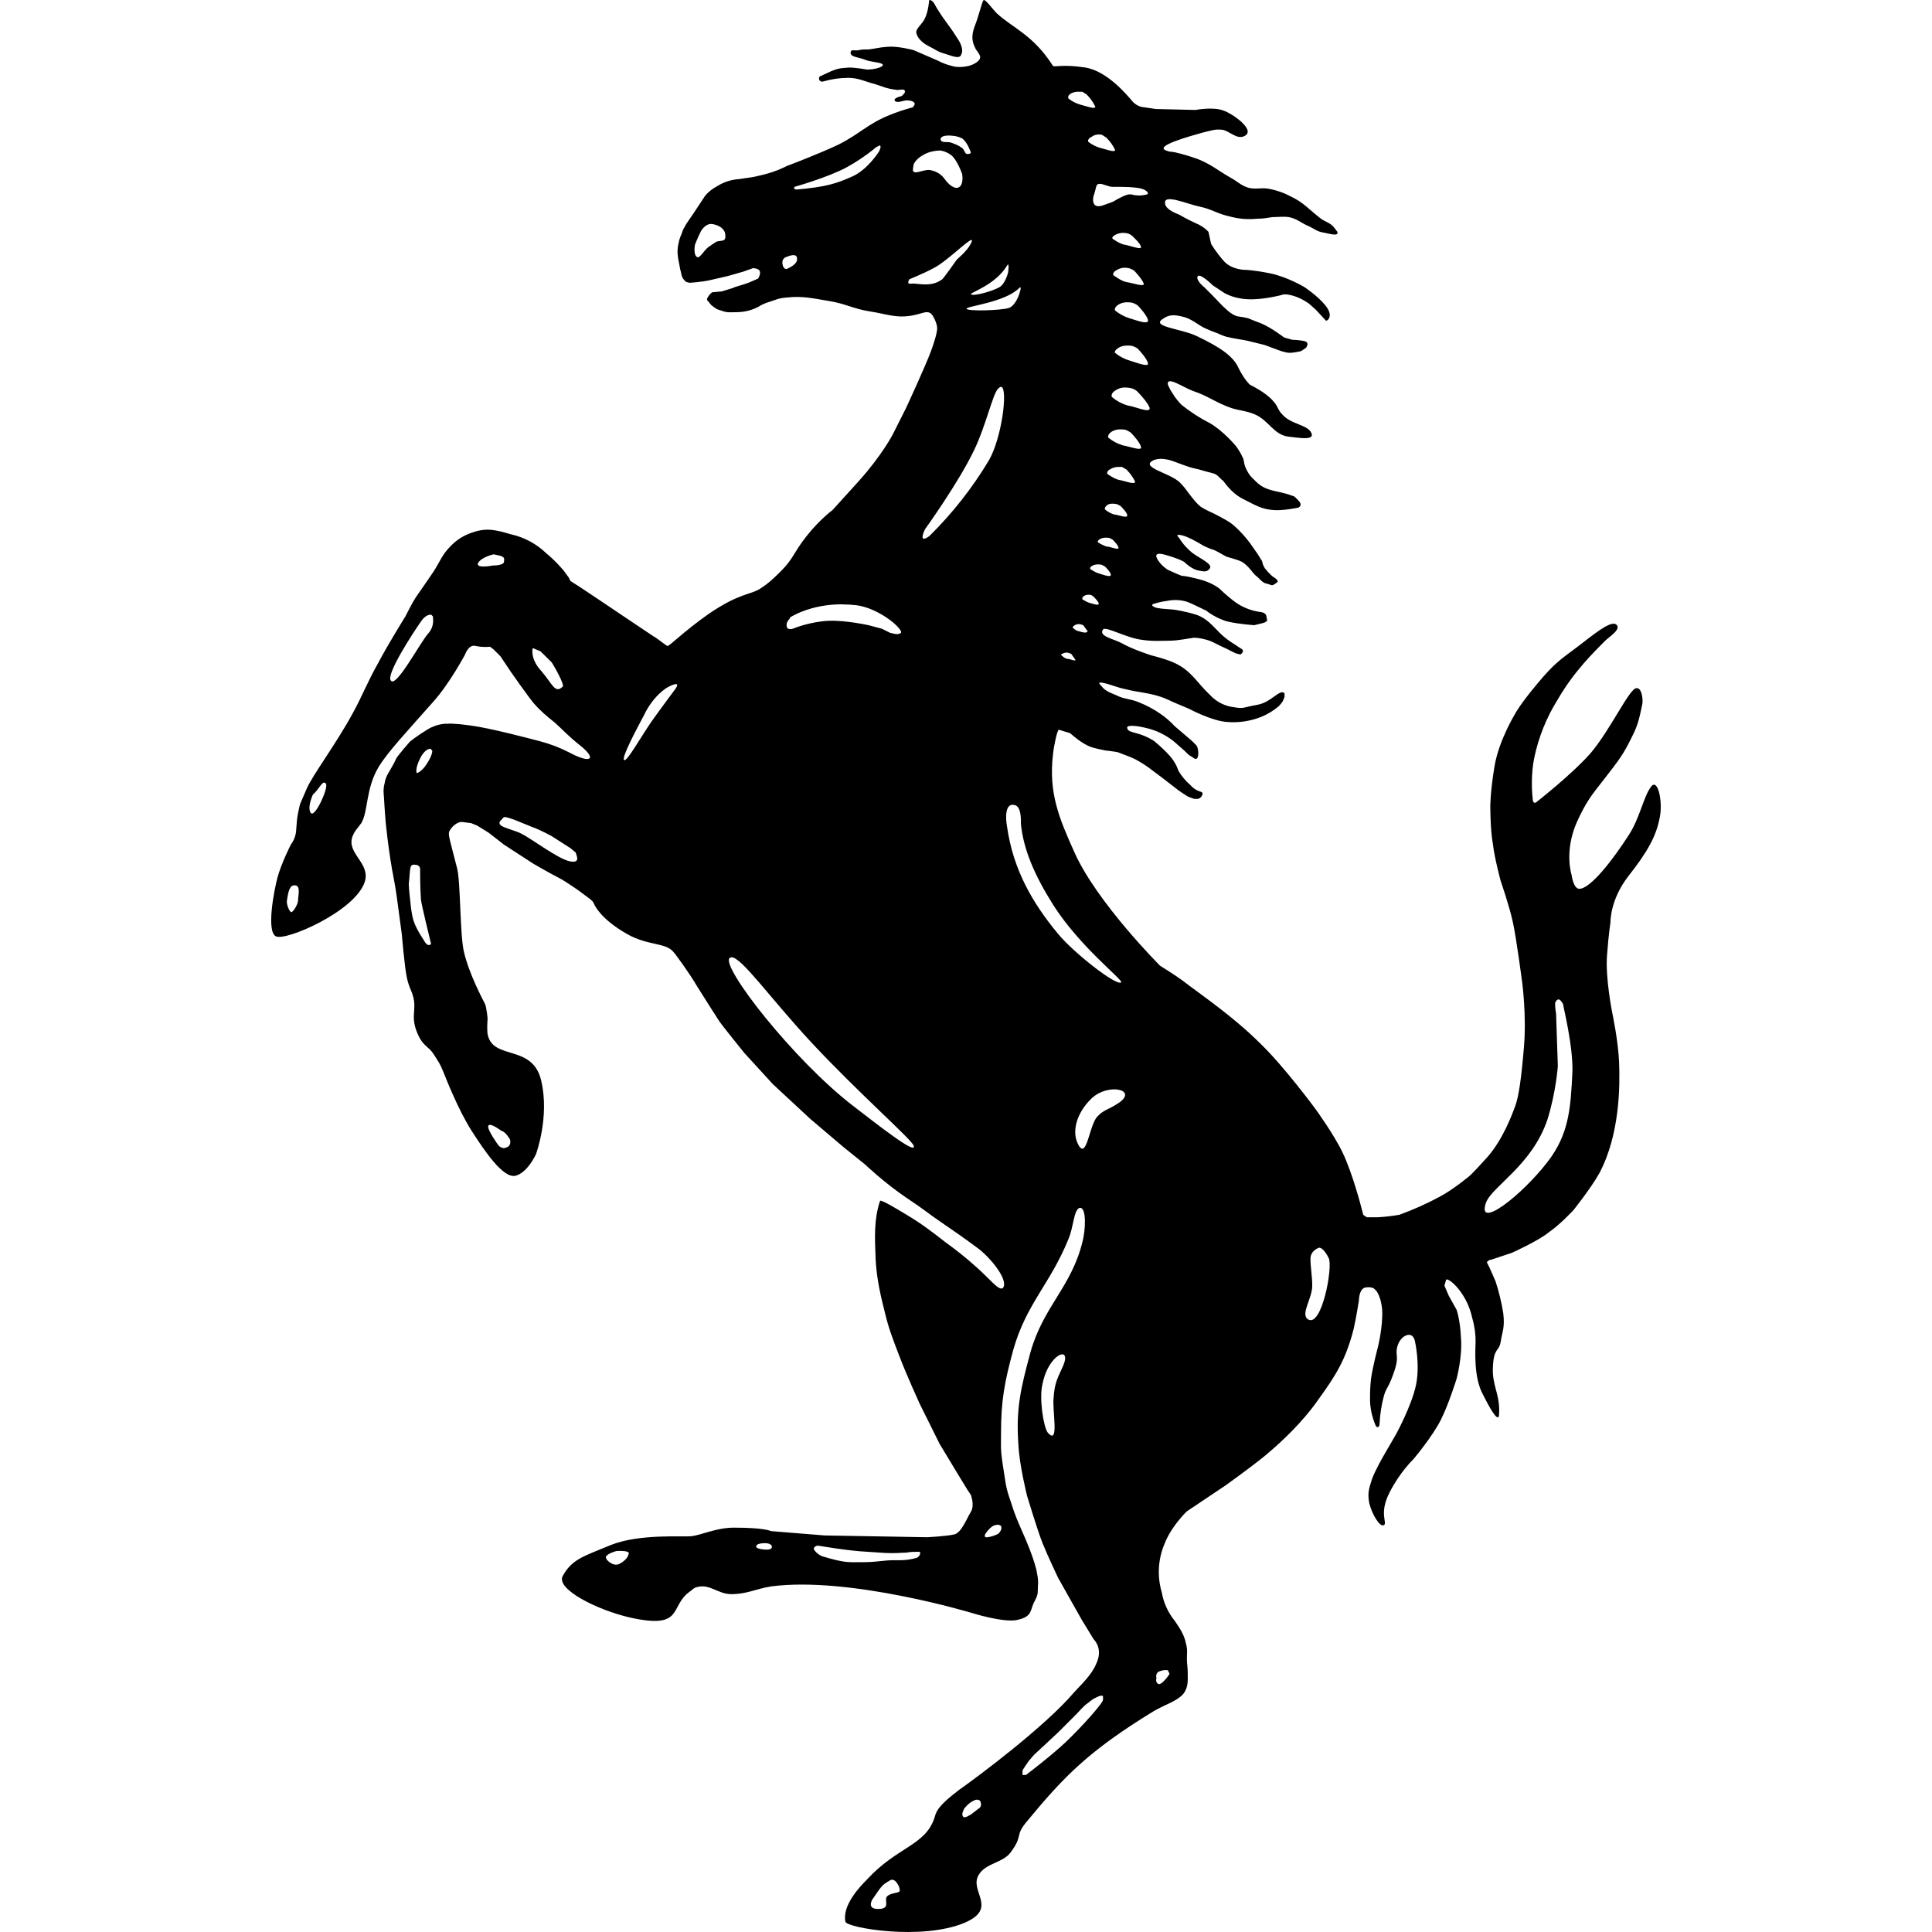
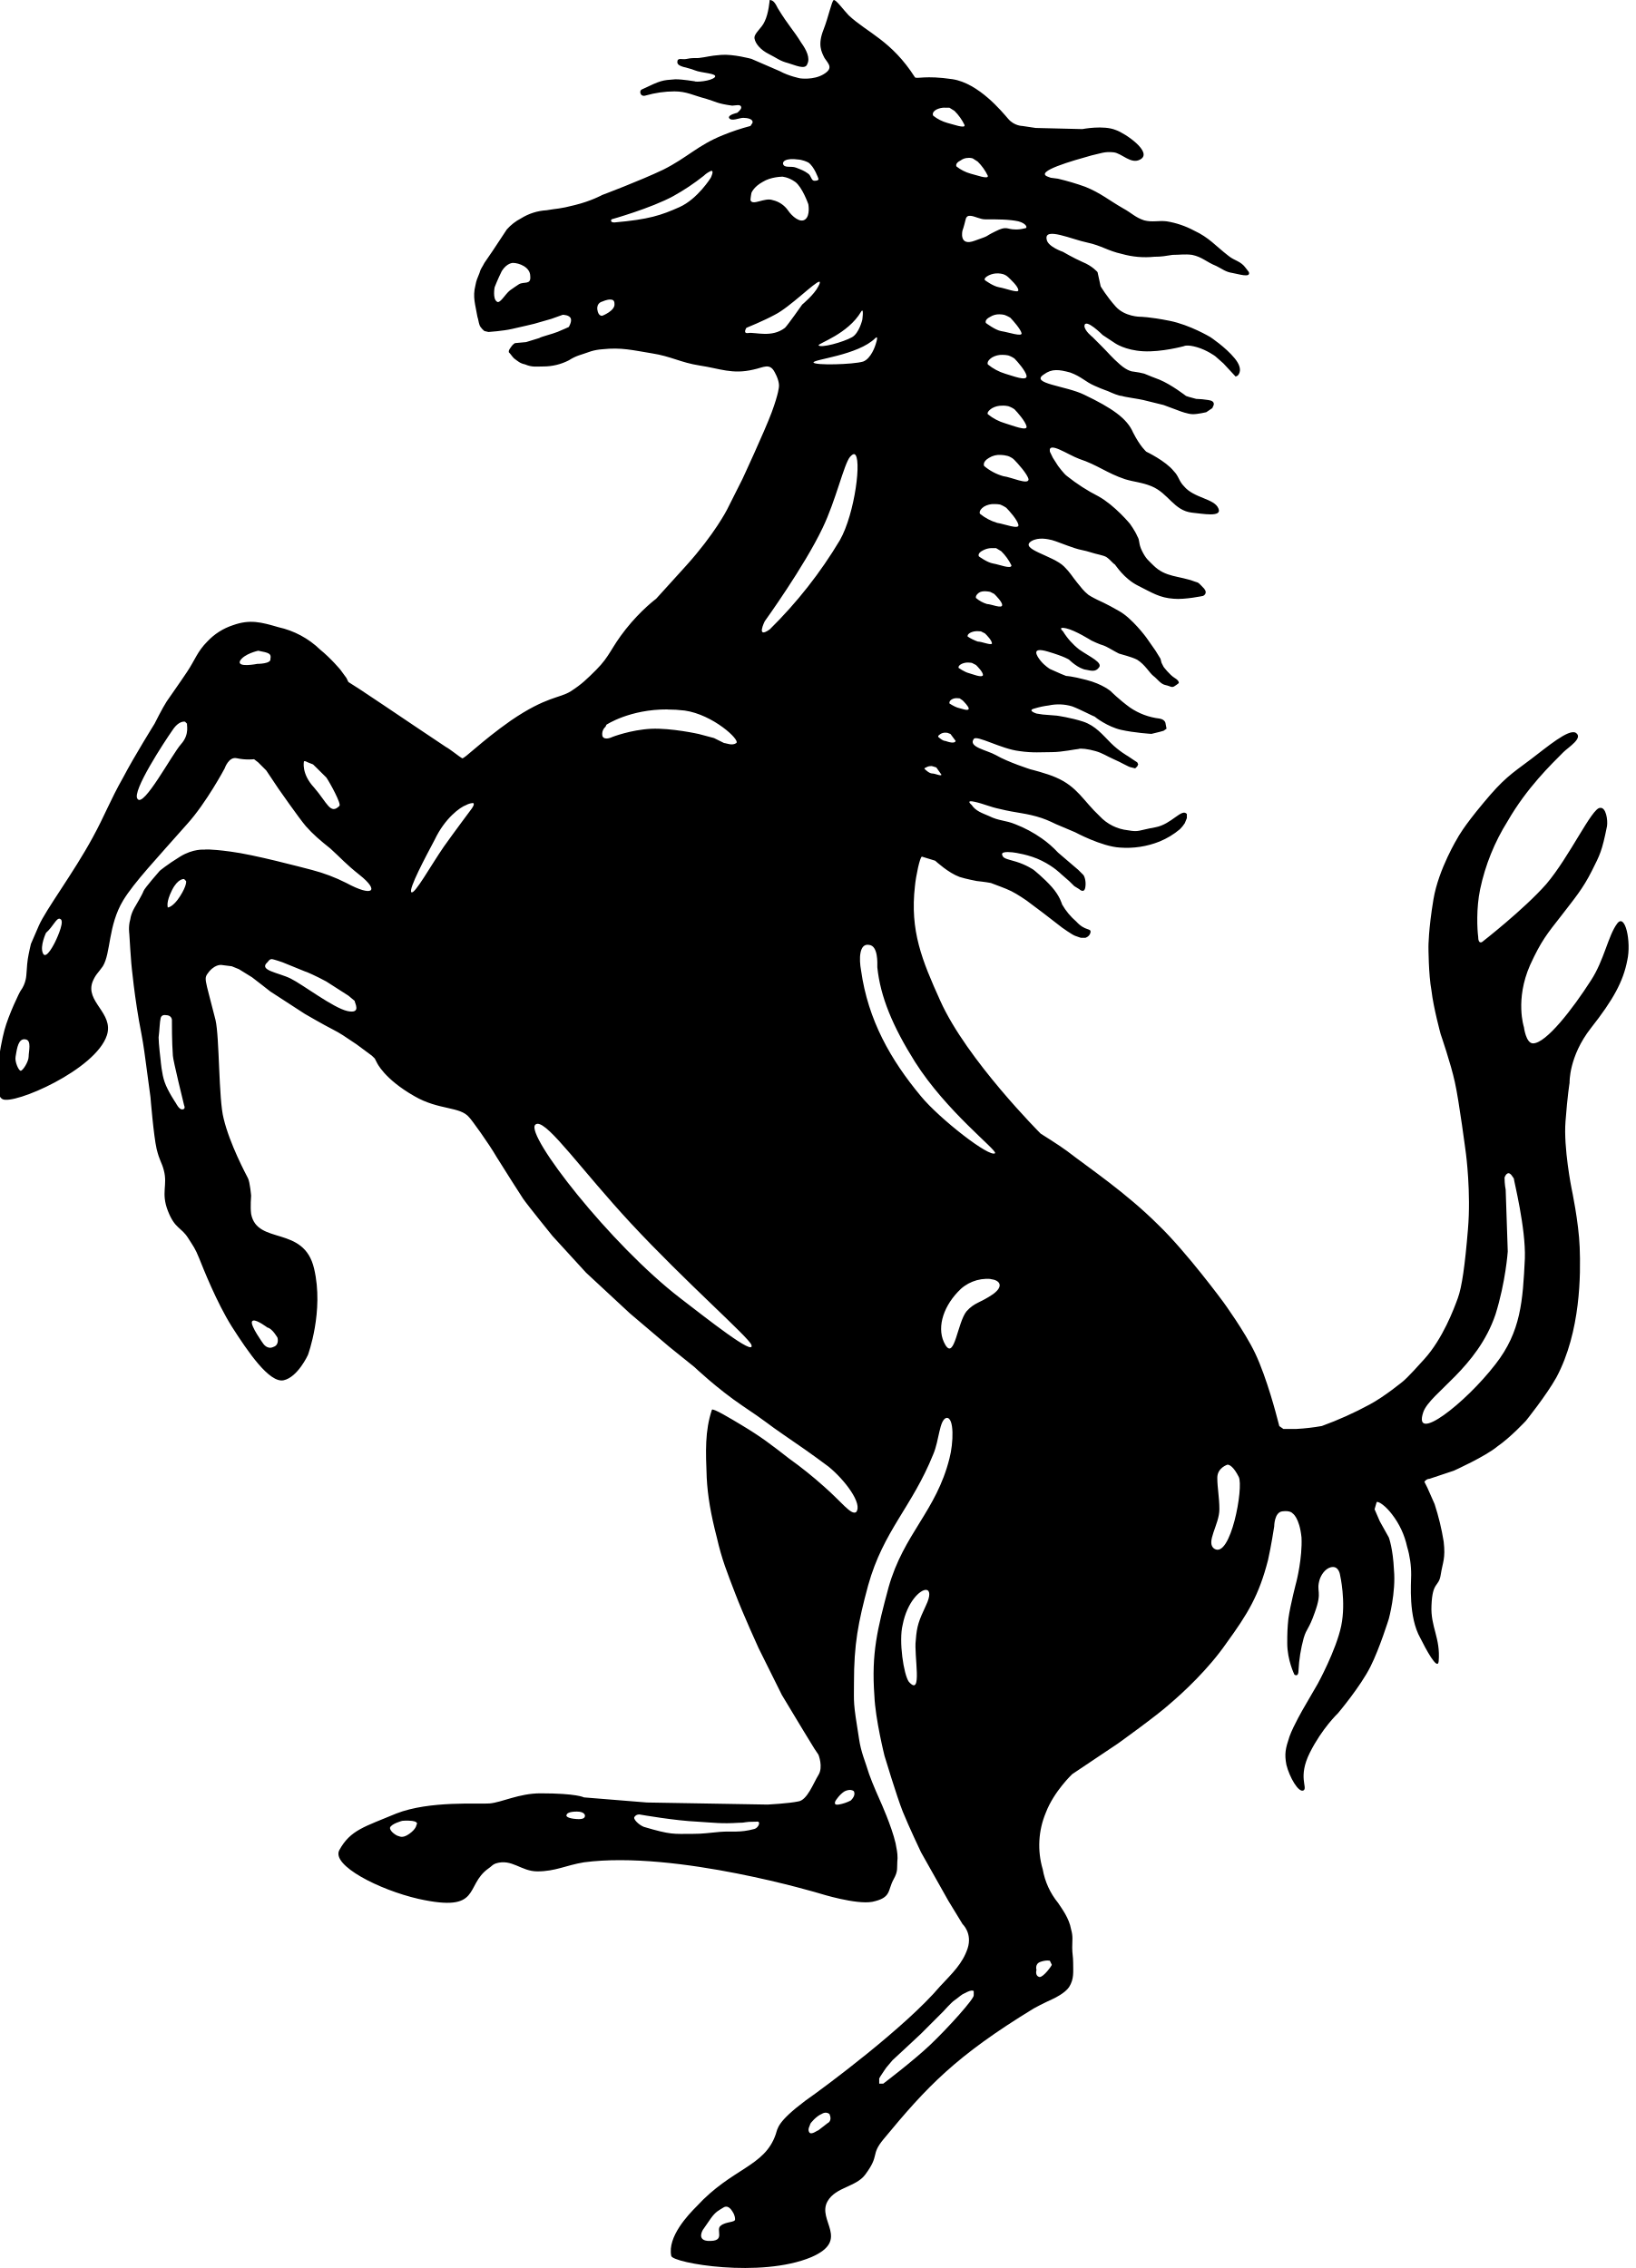
- <svg xmlns="http://www.w3.org/2000/svg" role="img" viewBox="0 0 24 24">
+ <svg xmlns="http://www.w3.org/2000/svg" role="img" viewBox="3.4 0 17.3 24">
  <path d="M11.543 0s-.01.141-.053.227c-.032.075-.118.128-.107.182.01.054.064.119.15.162.086.043.117.074.203.096.075.021.184.076.205.011.033-.064-.01-.151-.064-.226-.086-.14-.13-.172-.248-.365C11.607.044 11.586 0 11.543 0zm.678 0c-.022.011-.054.174-.108.313-.064.161-.022.236.01.3.043.065.098.108-.01.173-.107.064-.248.043-.248.043s-.118-.023-.215-.076a23.832 23.832 0 0 0-.3-.13s-.194-.053-.323-.042c-.129.01-.14.022-.236.033-.054 0-.075-.001-.129.01-.043.01-.096-.02-.096.033s.107.054.182.086c.075.032.247.031.215.074-.043.043-.204.054-.215.043-.01 0-.117-.021-.203-.021-.14.01-.15.01-.353.107-.033.01-.022.086.042.064a1.12 1.12 0 0 1 .301-.043c.13 0 .203.044.332.077.108.032.118.052.28.074.032 0 .095-.022.095.021 0 .022-.043.055-.043.055s-.096.02-.086.053c.022.043.108 0 .15 0 .044 0 .11.012.098.054l-.021.032a2.312 2.312 0 0 0-.291.097c-.269.108-.375.237-.633.366-.247.118-.644.267-.644.267s-.118.065-.29.107c-.171.044-.182.034-.3.055a.571.571 0 0 0-.27.086.52.52 0 0 0-.15.117l-.15.227-.087.127c-.021.043-.042.064-.052.107-.022.054-.033.076-.043.13-.032.128 0 .204.021.333.011.032.011.054.022.086.01.032.052.065.052.065l.043.01s.152-.01.248-.032c.097-.021.237-.055.237-.055l.181-.052.12-.043s.075 0 .086.043c.01.032-.022.086-.022.086s-.065.03-.119.052c-.054.022-.183.054-.193.065l-.14.043-.118.011s-.022.011-.043.043c-.022.033-.022.032-.022.053.022.022.033.043.055.065.043.032.064.053.117.064.075.032.118.022.193.022a.587.587 0 0 0 .27-.065c.086-.054.118-.053.236-.096a.543.543 0 0 1 .118-.021c.204-.022.32.01.525.043.204.032.302.097.506.129.215.032.343.096.568.043.108-.022.173-.076.227.031.053.097.043.15.043.15s-.001.066-.076.27c-.076.204-.311.709-.311.709l-.162.322s-.13.257-.43.59a54.284 54.284 0 0 1-.32.353s-.161.119-.322.323c-.161.204-.163.279-.313.43-.097.096-.15.15-.268.226-.118.075-.258.053-.634.31-.322.226-.494.41-.516.399-.021-.01-.129-.098-.172-.12-.032-.02-.654-.439-.654-.439l-.258-.172-.119-.076-.021-.043-.063-.086s-.097-.118-.215-.214a.92.92 0 0 0-.441-.237c-.183-.053-.3-.086-.482-.021a.646.646 0 0 0-.27.172c-.107.107-.129.193-.215.322s-.172.248-.215.312c-.043.065-.129.237-.129.237s-.214.343-.332.568c-.14.247-.193.399-.322.635-.204.376-.495.762-.57.933l-.084.194s-.023.095-.033.16c-.011.064-.011.172-.022.215a.312.312 0 0 1-.053.119c-.01.01-.129.257-.172.418-.043.16-.14.666-.021.73.118.065.987-.31 1.105-.676.076-.236-.236-.355-.15-.57.032-.075.054-.085.107-.16.086-.14.054-.429.215-.697.118-.193.354-.442.676-.807.204-.225.398-.59.398-.59s.043-.129.13-.107c.096.021.181.01.181.01l.043.033.086.086.129.193s.216.31.29.397c.076.086.151.15.259.236.118.107.16.161.31.28.215.171.139.236-.14.085a1.82 1.82 0 0 0-.364-.138c-.128-.033-.612-.162-.859-.194-.236-.032-.28-.021-.28-.021s-.118-.012-.257.074c-.14.086-.215.15-.215.15s-.161.183-.172.215c-.01.032-.086.16-.086.16s-.044.066-.054.14c-.022.076-.01.151-.01.151l.01.16.011.15s.033.377.108.753c.021.107.043.279.043.279l.052.387s.033.409.065.548c.032.13.054.14.076.225.043.161-.032.236.043.43.075.193.14.17.215.289.054.086.074.107.117.215.043.107.183.463.344.72.172.269.398.601.549.569.15-.033.257-.268.257-.268s.172-.463.065-.914c-.108-.462-.602-.245-.666-.578-.01-.075 0-.193 0-.193s-.012-.141-.033-.184c-.022-.043-.194-.364-.258-.633-.054-.204-.043-.86-.086-1.043-.118-.472-.129-.43-.065-.515.076-.086.141-.065.141-.065l.096.012.076.031.139.086c.043.032.193.15.193.15l.365.237s.205.119.291.162c.086.043.16.096.16.096l.096.064.162.12.031.03.022.043s.076.173.398.356c.258.15.484.106.58.225.022.021.203.27.29.42.107.171.236.374.279.439.043.064.312.396.312.396l.354.387.463.43.418.355.267.215s.237.226.506.408c.258.172.268.193.44.31.128.087.3.206.472.335.172.14.366.396.291.482-.054.032-.151-.106-.334-.267a4.298 4.298 0 0 0-.375-.301c-.193-.15-.291-.227-.506-.356-.107-.064-.3-.181-.31-.16-.075.226-.066.44-.055.719.01.193.043.386.107.633.054.236.108.366.194.591.086.226.248.58.248.58l.246.495.226.375.118.193.043.064s.053.13 0 .215-.119.269-.215.28c-.097.021-.322.033-.322.033l-1.278-.022-.666-.054s-.074-.043-.46-.043c-.226 0-.409.096-.538.107-.107.01-.634-.032-.988.107-.333.14-.484.172-.602.387-.086.161.42.42.838.516.677.15.483-.14.74-.322.033-.022.044-.042.077-.053.171-.054.267.084.44.084.192 0 .3-.064.493-.096.977-.129 2.502.332 2.502.332s.377.118.549.086c.204-.043.16-.118.224-.236.054-.097.033-.117.043-.225 0-.064-.01-.096-.021-.16-.043-.183-.16-.441-.16-.441s-.087-.193-.12-.29c-.042-.139-.085-.226-.107-.376-.064-.398-.053-.365-.053-.59 0-.408.043-.634.15-1.031.162-.58.463-.827.688-1.385.065-.15.064-.365.14-.387.085-.01.075.269.032.43-.14.558-.483.794-.644 1.363-.118.44-.183.697-.15 1.148.01.247.107.635.107.635s.129.429.193.59c.065.161.193.43.193.43l.29.515.15.246s.106.097.053.258c-.054.161-.16.26-.29.399-.364.43-1.212 1.062-1.427 1.212-.3.226-.291.291-.313.356-.118.344-.462.354-.837.762-.086.086-.311.321-.268.525.021.075.945.237 1.482.012.42-.183.054-.388.172-.592.086-.15.3-.15.397-.28.16-.214.053-.203.193-.374.462-.559.763-.88 1.59-1.385.075-.043.215-.107.215-.107s.117-.055.16-.12c.054-.086.043-.16.043-.257 0-.065-.01-.096-.01-.16 0-.076.01-.119-.012-.194-.021-.118-.095-.215-.138-.28a.772.772 0 0 1-.162-.355.894.894 0 0 1 .033-.6c.086-.225.279-.407.279-.407l.482-.323s.42-.301.55-.42c.139-.118.407-.365.6-.644.226-.311.344-.505.44-.88.032-.14.065-.354.065-.354s0-.15.086-.16c.085-.011.107.02.107.02s.074.042.096.257c.01.215-.053.463-.053.463s-.065.246-.086.396c-.01.097-.012.15-.012.258 0 .183.076.334.076.334s.043.032.043-.043a1.6 1.6 0 0 1 .055-.344c.032-.107.053-.087.117-.27.086-.236.01-.213.053-.353.022-.064.076-.129.14-.129.065 0 .075.086.075.086s.065.28.012.537c-.054.258-.248.612-.248.612l-.149.257s-.107.183-.15.301c-.043.129-.055.183-.033.3.032.13.13.303.183.27.043-.032-.064-.14.065-.398s.298-.418.298-.418.237-.28.344-.494c.097-.193.194-.506.194-.506s.076-.28.054-.516c-.01-.225-.054-.343-.054-.343l-.096-.172-.055-.127.022-.076c.021-.011.097.043.162.129a.854.854 0 0 1 .16.343 1.018 1.018 0 0 1 .043.301c0 .086-.031.44.097.666.054.108.183.354.194.246.021-.247-.087-.364-.076-.59.01-.257.076-.193.097-.322.022-.14.053-.173.032-.355a2.632 2.632 0 0 0-.096-.397l-.076-.172-.032-.064s.021-.031.053-.031l.258-.086s.334-.15.463-.258c.14-.097.3-.27.3-.27s.215-.267.323-.46c.258-.484.257-1.096.246-1.376-.01-.268-.086-.623-.086-.623s-.086-.43-.064-.709c.021-.279.043-.408.043-.408s-.01-.279.226-.58c.236-.3.342-.493.385-.719.043-.193-.022-.504-.108-.386-.096.129-.137.387-.277.601-.193.301-.474.666-.613.666-.075 0-.096-.172-.096-.172s-.096-.29.065-.656c.118-.258.181-.332.332-.525.14-.183.225-.28.322-.473.086-.172.106-.204.16-.472.01-.065-.01-.204-.074-.194-.086 0-.322.517-.569.807-.236.268-.677.611-.677.611s-.043.031-.043-.055c-.01-.075-.022-.3.021-.503a2.22 2.22 0 0 1 .291-.72c.204-.354.461-.6.59-.73.054-.053.215-.151.13-.205-.076-.043-.302.15-.474.28-.214.16-.289.205-.503.463-.215.257-.27.365-.27.365s-.204.332-.258.654c-.054.322-.053.504-.053.504s0 .291.032.463c.021.182.097.46.097.46s.108.313.15.507c.044.193.118.761.118.761s.054.409.021.795c-.032.387-.064.612-.107.73-.043.119-.16.43-.354.645-.182.204-.226.236-.226.236s-.193.16-.354.246a3.743 3.743 0 0 1-.505.227 2.211 2.211 0 0 1-.268.031h-.139l-.043-.03-.023-.087s-.106-.419-.234-.687c-.108-.226-.334-.537-.334-.537s-.387-.527-.688-.817c-.344-.343-.73-.6-.967-.783-.086-.064-.279-.184-.279-.184s-.783-.783-1.062-1.406c-.194-.43-.322-.74-.268-1.213.01-.107.053-.312.074-.312l.14.043c.012.01.14.129.259.172.064.021.181.043.181.043s.097.01.15.021c.054.022.151.054.215.086.065.032.16.098.16.098l.184.138.194.15s.106.076.138.087c.032.01.054.021.065.021h.043s.044-.012.054-.055c.011-.053-.053-.01-.15-.117a.698.698 0 0 1-.15-.181s-.022-.087-.108-.184-.193-.182-.193-.182-.076-.053-.184-.086c-.107-.032-.14-.033-.15-.076-.01-.043.129-.021.129-.021s.162.021.29.086c.13.064.204.14.204.14l.086.075.055.054.052.032s.054.053.065-.022c.01-.064-.011-.118-.022-.129l-.053-.053-.214-.183a1.076 1.076 0 0 0-.172-.15 1.303 1.303 0 0 0-.28-.15c-.107-.044-.171-.033-.279-.087-.075-.032-.14-.053-.183-.117-.011-.01-.064-.055.033-.033.096.021.16.054.267.076.172.043.28.042.442.096.064.021.15.064.15.064l.203.086s.28.151.473.162a.938.938 0 0 0 .42-.064.814.814 0 0 0 .215-.13.36.36 0 0 0 .052-.064l.022-.054v-.043c-.054-.065-.16.108-.332.14-.183.033-.173.053-.291.032a.477.477 0 0 1-.3-.15c-.173-.162-.236-.312-.462-.409-.096-.043-.27-.086-.27-.086s-.236-.075-.365-.15c-.096-.054-.298-.086-.234-.172.032-.043.29.107.482.129.14.021.237.011.344.011s.258-.033.28-.033c.021-.01.106 0 .181.022.075.021.118.053.193.086.076.032.163.086.184.086l.043.011.022-.021.01-.022-.01-.021-.034-.022-.064-.043s-.096-.054-.182-.14c-.086-.086-.162-.182-.29-.225-.13-.043-.28-.064-.28-.064l-.15-.012-.065-.01s-.107-.033-.021-.054a.888.888 0 0 1 .15-.032.495.495 0 0 1 .248.01c.086.032.226.107.236.107.011.011.14.109.28.141.14.032.322.043.322.043l.086-.021.043-.012.031-.022-.01-.052s0-.044-.064-.055a.697.697 0 0 1-.313-.117c-.118-.086-.203-.172-.203-.172s-.086-.076-.258-.12c-.16-.042-.214-.042-.214-.042l-.055-.022-.117-.052s-.055-.033-.098-.086c-.043-.054-.106-.152.076-.098.183.054.225.086.225.086s.097.097.183.107c.054.011.097.022.13-.021.053-.054-.098-.118-.206-.194a.725.725 0 0 1-.172-.193s-.063-.053.034-.031c.096.021.267.129.267.129s.086.042.13.053c.031.01.118.064.161.085.032.011.13.033.193.065.086.054.13.14.172.172.043.032.076.087.13.097.053.011.063.032.095.01a.418.418 0 0 0 .043-.031s.01-.023-.043-.055-.117-.117-.117-.117l-.022-.043-.011-.043-.053-.086-.098-.14s-.15-.204-.289-.28c-.129-.075-.226-.117-.226-.117s-.064-.031-.096-.053c-.054-.043-.076-.077-.12-.13-.053-.065-.073-.106-.138-.17-.118-.118-.483-.184-.344-.27.076-.043.172-.02.215-.01.043.011.14.052.237.084.064.022.107.024.171.045.065.022.14.031.172.053.032.021.065.065.086.076.011.01.096.15.246.225.15.075.227.128.377.138.118.011.31-.03.31-.03s.055-.023.012-.077c-.053-.054-.054-.064-.097-.074-.172-.065-.31-.043-.44-.172-.053-.054-.076-.065-.119-.15-.043-.086-.02-.107-.052-.16-.022-.054-.077-.13-.077-.13s-.16-.194-.332-.29a1.955 1.955 0 0 1-.334-.215c-.032-.022-.095-.108-.095-.108l-.055-.086-.031-.064c-.022-.118.192.033.31.076.194.064.291.15.485.215.107.032.172.031.279.074.182.075.236.258.43.28.107.01.322.053.279-.044-.043-.107-.258-.107-.365-.236-.054-.054-.054-.106-.108-.16-.086-.108-.29-.205-.29-.205s-.064-.053-.14-.203c-.064-.15-.225-.26-.515-.399-.193-.096-.58-.118-.43-.215.086-.064.161-.053.28-.021.118.043.16.098.257.14.097.044.14.054.16.065.022.01.097.043.13.043.02.01.183.032.226.043l.215.053.172.064s.085.033.138.033.141-.021.141-.021l.064-.043.01-.022s.033-.053-.053-.064a.986.986 0 0 0-.128-.012l-.077-.021-.03-.01s-.151-.118-.28-.172a4.841 4.841 0 0 1-.162-.064l-.053-.012-.064-.01s-.055 0-.141-.076c-.086-.075-.118-.118-.193-.193l-.096-.096s-.086-.066-.086-.12c.01-.085.193.098.193.098l.13.086s.107.076.3.086c.193.011.43-.054.43-.054s.031-.02.138.011.194.096.194.096l.086.076.129.139.021-.01c.01-.01.065-.065-.031-.183-.097-.119-.258-.225-.258-.225s-.215-.129-.43-.172c-.214-.043-.312-.043-.312-.043s-.161 0-.258-.107c-.097-.108-.16-.215-.16-.215l-.033-.15s-.053-.065-.16-.108c-.097-.043-.206-.107-.206-.107s-.16-.054-.172-.13c-.032-.139.27 0 .43.032.15.032.215.087.365.12a.915.915 0 0 0 .344.03c.075 0 .118-.008.193-.02.076 0 .13-.01.206 0 .107.022.15.075.257.118.065.032.097.063.172.074.065.011.194.055.172-.01l-.033-.043c-.054-.075-.117-.075-.182-.128-.14-.108-.204-.193-.365-.268a.932.932 0 0 0-.29-.098c-.087-.01-.151.012-.237-.01-.097-.032-.128-.075-.225-.128-.15-.086-.237-.162-.398-.227a2.663 2.663 0 0 0-.29-.086l-.076-.01-.03-.011c-.151-.054.267-.171.46-.225.097-.021.14-.044.236-.033.086.01.183.13.28.076.14-.075-.161-.28-.258-.312-.129-.054-.354-.01-.354-.01l-.494-.012-.14-.021s-.086 0-.15-.075c-.065-.075-.311-.377-.59-.42-.29-.043-.376 0-.397-.02-.247-.388-.506-.473-.7-.655-.053-.054-.138-.173-.16-.162zm1.173 1.14a.53.53 0 0 1 .051 0l.053.033a.54.54 0 0 1 .107.15c.011.043-.128-.01-.181-.022a.43.43 0 0 1-.15-.076s-.023-.032.03-.064a.197.197 0 0 1 .09-.022zm.252.53c.026 0 .045.006.045.006l.053.034a.538.538 0 0 1 .107.15c.011.043-.128-.01-.181-.022a.43.43 0 0 1-.15-.076s-.022-.032.043-.064a.133.133 0 0 1 .083-.027zm-1.882.014a.398.398 0 0 1 .08.004s.043 0 .107.031c.065.043.108.172.108.172s.01.022-.043.022c-.033 0-.033-.053-.065-.075-.043-.032-.075-.043-.129-.064-.053-.021-.128.01-.138-.043 0-.032.04-.044.08-.047zm-.844.125c.042-.012 0 .072 0 .072s-.139.225-.332.311-.322.13-.688.162c-.053 0-.03-.033-.03-.033s.417-.117.654-.246a2.36 2.36 0 0 0 .322-.215.25.25 0 0 1 .074-.05zm.752.06s.065.002.14.055c.076.054.14.237.14.237s.022.117-.032.16-.14-.031-.184-.096a.269.269 0 0 0-.16-.107c-.086-.032-.215.064-.236 0 0-.022.01-.076.01-.076s.022-.064.119-.117c.086-.054.203-.055.203-.055zm1.998.415c.043.004.103.037.15.037.14 0 .257 0 .354.021.086.022.107.075.064.075a.33.33 0 0 1-.096.011c-.096 0-.086-.043-.214.022-.13.064-.033.033-.215.097-.172.065-.13-.107-.13-.107s.013-.033.034-.12c.008-.031.027-.039.053-.036zm-4.844.498c.065 0 .184.044.184.14.01.097-.066.054-.12.086-.031.022-.052.033-.095.065-.054.043-.108.15-.14.117-.044-.032-.022-.15-.022-.15s.033-.086.076-.172c.054-.086.117-.086.117-.086zm5.137.111a.228.228 0 0 1 .05.008s.032.01.053.031c.022.022.108.098.108.14 0 .033-.139-.022-.203-.032-.065-.011-.15-.075-.15-.075s-.022-.02.042-.052a.21.21 0 0 1 .1-.02zm-1.895.088c.01 0 .009.015-.01.049-.042.086-.171.193-.171.193s-.15.214-.182.246c-.14.108-.312.044-.387.055-.064.01-.021-.055-.021-.055s.183-.074.3-.138c.158-.079.427-.35.471-.35zM9.86 3.17c.023 0 .041.01.041.043.011.075-.128.128-.128.128s-.042.011-.053-.064c-.01-.075.053-.086.053-.086s.05-.024.087-.021zm2.66.117c.018-.01.003.097.003.097s-.033.141-.108.184c-.096.054-.334.118-.355.086 0-.022.311-.12.45-.355a.034.034 0 0 1 .01-.012zm1.454.039a.239.239 0 0 1 .052.006s.03.01.063.03c.032.033.108.12.119.163.01.043-.14-.01-.215-.021-.064-.011-.162-.086-.162-.086s-.02-.033.045-.065a.175.175 0 0 1 .098-.027zm-1.301.244c.02-.006-.012.084-.012.084s-.043.14-.129.172c-.107.032-.514.042-.525.01-.01-.033.472-.076.654-.258a.026.026 0 0 1 .012-.008zm1.334.185a.3.3 0 0 1 .06.006s.033.01.065.032c.032.032.118.13.129.183.01.065-.15 0-.225-.021a.535.535 0 0 1-.184-.098s-.021-.031.043-.074a.207.207 0 0 1 .112-.028zm0 .537a.3.3 0 0 1 .06.006s.033.01.065.032c.032.032.118.13.129.183.01.054-.15-.011-.225-.033a.525.525 0 0 1-.184-.096s-.021-.021.043-.064a.207.207 0 0 1 .112-.027zm-1.568.514c.083.024.007.629-.153.91a4.718 4.718 0 0 1-.742.944c-.15.107-.053-.086-.053-.086s.418-.579.612-.987c.14-.29.226-.676.29-.752.02-.022.034-.032.046-.029zm1.55.008a.314.314 0 0 1 .069.01s.042.01.074.043c.032.032.14.151.15.205 0 .064-.182-.023-.267-.033a.54.54 0 0 1-.203-.108s-.023-.043.052-.086a.206.206 0 0 1 .125-.031zm-.068.52a.3.3 0 0 1 .06.005s.033.012.065.034c.032.032.118.128.129.181.01.054-.15-.01-.225-.021a.526.526 0 0 1-.182-.096s-.02-.033.043-.076a.201.201 0 0 1 .11-.027zm-.031.466a.482.482 0 0 1 .048 0l.055.033a.542.542 0 0 1 .108.15c0 .044-.13-.01-.194-.02-.064-.011-.15-.075-.15-.075s-.022-.032.043-.064a.2.2 0 0 1 .09-.024zm-.059.457a.32.32 0 0 1 .045.006l.043.022c.021.021.084.085.084.117 0 .043-.117-.01-.16-.01a.32.32 0 0 1-.117-.064s-.012-.023.03-.055c.022-.016.05-.017.075-.016zm-.09.422a.31.31 0 0 1 .037.002l.043.022c.022.021.074.075.074.107-.01.022-.107-.021-.15-.021a.475.475 0 0 1-.107-.053s-.01-.022.033-.043a.165.165 0 0 1 .07-.014zm-7.609.207c.118.022.14.032.129.086.01.054-.139.053-.139.053s-.216.044-.183-.031c.043-.076.193-.108.193-.108zm7.511.125c.022 0 .04.004.04.004l.043.022c.021.021.074.075.074.107-.011.032-.108-.01-.15-.021-.044-.011-.108-.055-.108-.055s-.01-.022.033-.043a.156.156 0 0 1 .068-.014zm-.12.377a.22.22 0 0 1 .03.002l.032.022c.01.01.064.064.064.086 0 .032-.076 0-.119-.01-.032-.01-.084-.043-.084-.043s-.01-.022.022-.043a.1.1 0 0 1 .054-.014zm-3.061.12a1.5 1.5 0 0 1 .182.011c.3.043.59.312.546.344-.043.032-.107 0-.129 0l-.107-.053-.162-.043s-.29-.065-.504-.055c-.215.011-.408.086-.408.086s-.086.044-.107-.01c-.011-.064.033-.097.033-.097l.01-.022s.246-.164.646-.162zm-5.113.128c.007 0 .01.002.01.002l.021.022c-.01 0 .032.107-.064.214-.097.108-.397.677-.461.58-.065-.075.29-.613.365-.72.056-.089.107-.098.129-.098zm8.05.117c.015 0 .026.002.026.002l.031.012.055.074c-.011.032-.076.011-.108 0-.032 0-.076-.043-.076-.043s-.01-.01.022-.03a.094.094 0 0 1 .05-.015zm-6.783.303c.017-.006.029.008.043.012l.053.021.033.032.108.107c.043.064.16.28.138.3-.096.097-.128-.032-.267-.193-.14-.15-.108-.279-.108-.279zm6.633.05a.079.079 0 0 1 .025.005l.032.01.054.076c0 .021-.065-.012-.097-.012-.033 0-.075-.043-.075-.043s-.022-.01.01-.021a.094.094 0 0 1 .051-.014zM8.4 8.497c.035.003-.013.065-.013.065s-.184.246-.291.397c-.14.203-.312.514-.344.482-.032-.032.151-.374.248-.557.107-.225.268-.343.332-.365a.173.173 0 0 1 .068-.021zm-3.052.805l.021.022s.011.042-.064.16-.13.119-.13.119c0-.01-.02-.053.044-.182s.129-.119.129-.119zm-1.317.42a.032.032 0 0 1 .016.01c.032.043-.064.236-.064.236s-.097.203-.13.117c-.032-.075.034-.214.034-.214.075-.066.108-.156.144-.149zm8.565.277c.096.011.086.194.086.237.032.311.162.624.398 1 .333.526.87.934.848.967-.054.053-.59-.366-.784-.602-.322-.387-.56-.806-.634-1.332-.022-.118-.022-.291.086-.27zm-6.324.15c.021 0 .117.034.117.034l.236.096c.01 0 .13.054.227.107l.234.15.066.055c0 .022.075.14-.076.108-.15-.033-.472-.28-.601-.344-.13-.064-.343-.086-.246-.172.01-.01.021-.033.043-.033zm-1.14.593a.058.058 0 0 1 .022 0c.065 0 .065.052.065.052v.033s-.001.194.01.344c0 .043.119.526.119.526s.021.043-.022.043c-.032 0-.064-.065-.064-.065s-.087-.128-.12-.224c-.031-.086-.042-.227-.042-.227s-.022-.182-.022-.246c.011-.086.011-.162.022-.205a.039.039 0 0 1 .031-.031zm-1.49.257a.06.06 0 0 1 .03 0c.064.011.031.128.031.182s-.062.15-.084.15c-.021 0-.065-.096-.054-.15.01-.047.018-.167.078-.182zm5.442.893c.122-.01.475.497.988 1.05.58.624 1.256 1.215 1.278 1.29.043.129-.473-.28-.752-.494-.741-.57-1.643-1.729-1.535-1.836a.036.036 0 0 1 .021-.01zm10.273.523c.02-.002.037.024.037.024l.022.031c0 .022.128.526.117.848-.022.45-.042.773-.31 1.117-.323.419-.882.85-.764.506.075-.204.57-.462.763-1.031.108-.344.13-.667.13-.667l-.022-.654s-.012-.053-.012-.129c.012-.032.027-.043.04-.045zm-5.478 1.12c.1.011.145.074.027.16-.14.096-.193.085-.28.181-.096.118-.127.517-.224.356-.096-.161-.032-.387.13-.559a.418.418 0 0 1 .347-.139zm-7.799.439c.041-.008.149.074.149.074.053.01.107.108.107.108s.022.076-.043.097c-.064.032-.107-.033-.107-.033s-.14-.193-.12-.236a.019.019 0 0 1 .014-.01zm10.307 1.525c.021 0 .065.022.119.13s-.086.868-.258.76c-.097-.064.053-.256.053-.417 0-.129-.022-.227-.022-.334 0-.107.108-.139.108-.139zM13.2 16.824c.038.004.048.058-.004.166-.075.161-.096.215-.107.366-.022.16.076.61-.074.44-.054-.076-.108-.43-.065-.602.047-.242.186-.375.25-.37zm-.82 2.118c.036-.005.054.013.054.013.022.043-.022.087-.033.098a.435.435 0 0 1-.129.043c-.064.01-.03-.043-.03-.043s.041-.066.095-.098a.134.134 0 0 1 .043-.013zm-2.877.228c.086 0 .086.043.086.043 0 .032-.033.044-.12.033-.074-.01-.084-.032-.073-.043 0-.01.021-.033.107-.033zm.652.031a.063.063 0 0 1 .024.002s.365.064.601.074c.172.011.258.023.43.012.097 0 .043-.012.193-.012.054-.01.022.066-.021.077-.161.043-.226.02-.365.031-.119.01-.173.021-.291.021-.204 0-.224.012-.514-.074-.054-.021-.12-.086-.098-.107a.055.055 0 0 1 .041-.024zm-2.435.065c.126.003.086.045.086.045s-.001.042-.076.095c-.076.054-.107.022-.118.022-.01 0-.086-.043-.086-.086.011-.043.13-.074.13-.074a.489.489 0 0 1 .064-.002zm6.761 1.48a.133.133 0 0 1 .026.002l.021.043c0 .01-.086.13-.129.13-.053-.012-.033-.075-.033-.075s-.021-.065.043-.086a.232.232 0 0 1 .072-.014zm-.802.318c.008 0 .018.001.023.006v.043c.01.033-.27.345-.463.528-.182.172-.494.408-.494.408h-.043v-.055l.012-.021.021-.032.022-.033.021-.03.065-.077.15-.139.15-.14.237-.237s.085-.095.117-.117c.032-.021.054-.043.086-.064.032-.016.07-.038.096-.04zm-1.553 1.293a.064.064 0 0 1 .05.014c.033.075-.02.096-.02.096l-.098.076c-.011 0-.075.054-.096.021-.022-.032.01-.075.01-.086 0-.01.065-.085.119-.107a.093.093 0 0 1 .035-.014zm-1.047.994c.044-.005.076.061.076.061s.022.031.022.074c0 .033-.097.022-.15.065-.065.043.065.173-.14.162-.117-.01-.053-.118-.042-.129l.074-.107c.054-.076.087-.087.14-.12a.046.046 0 0 1 .02-.006z" />
</svg>
